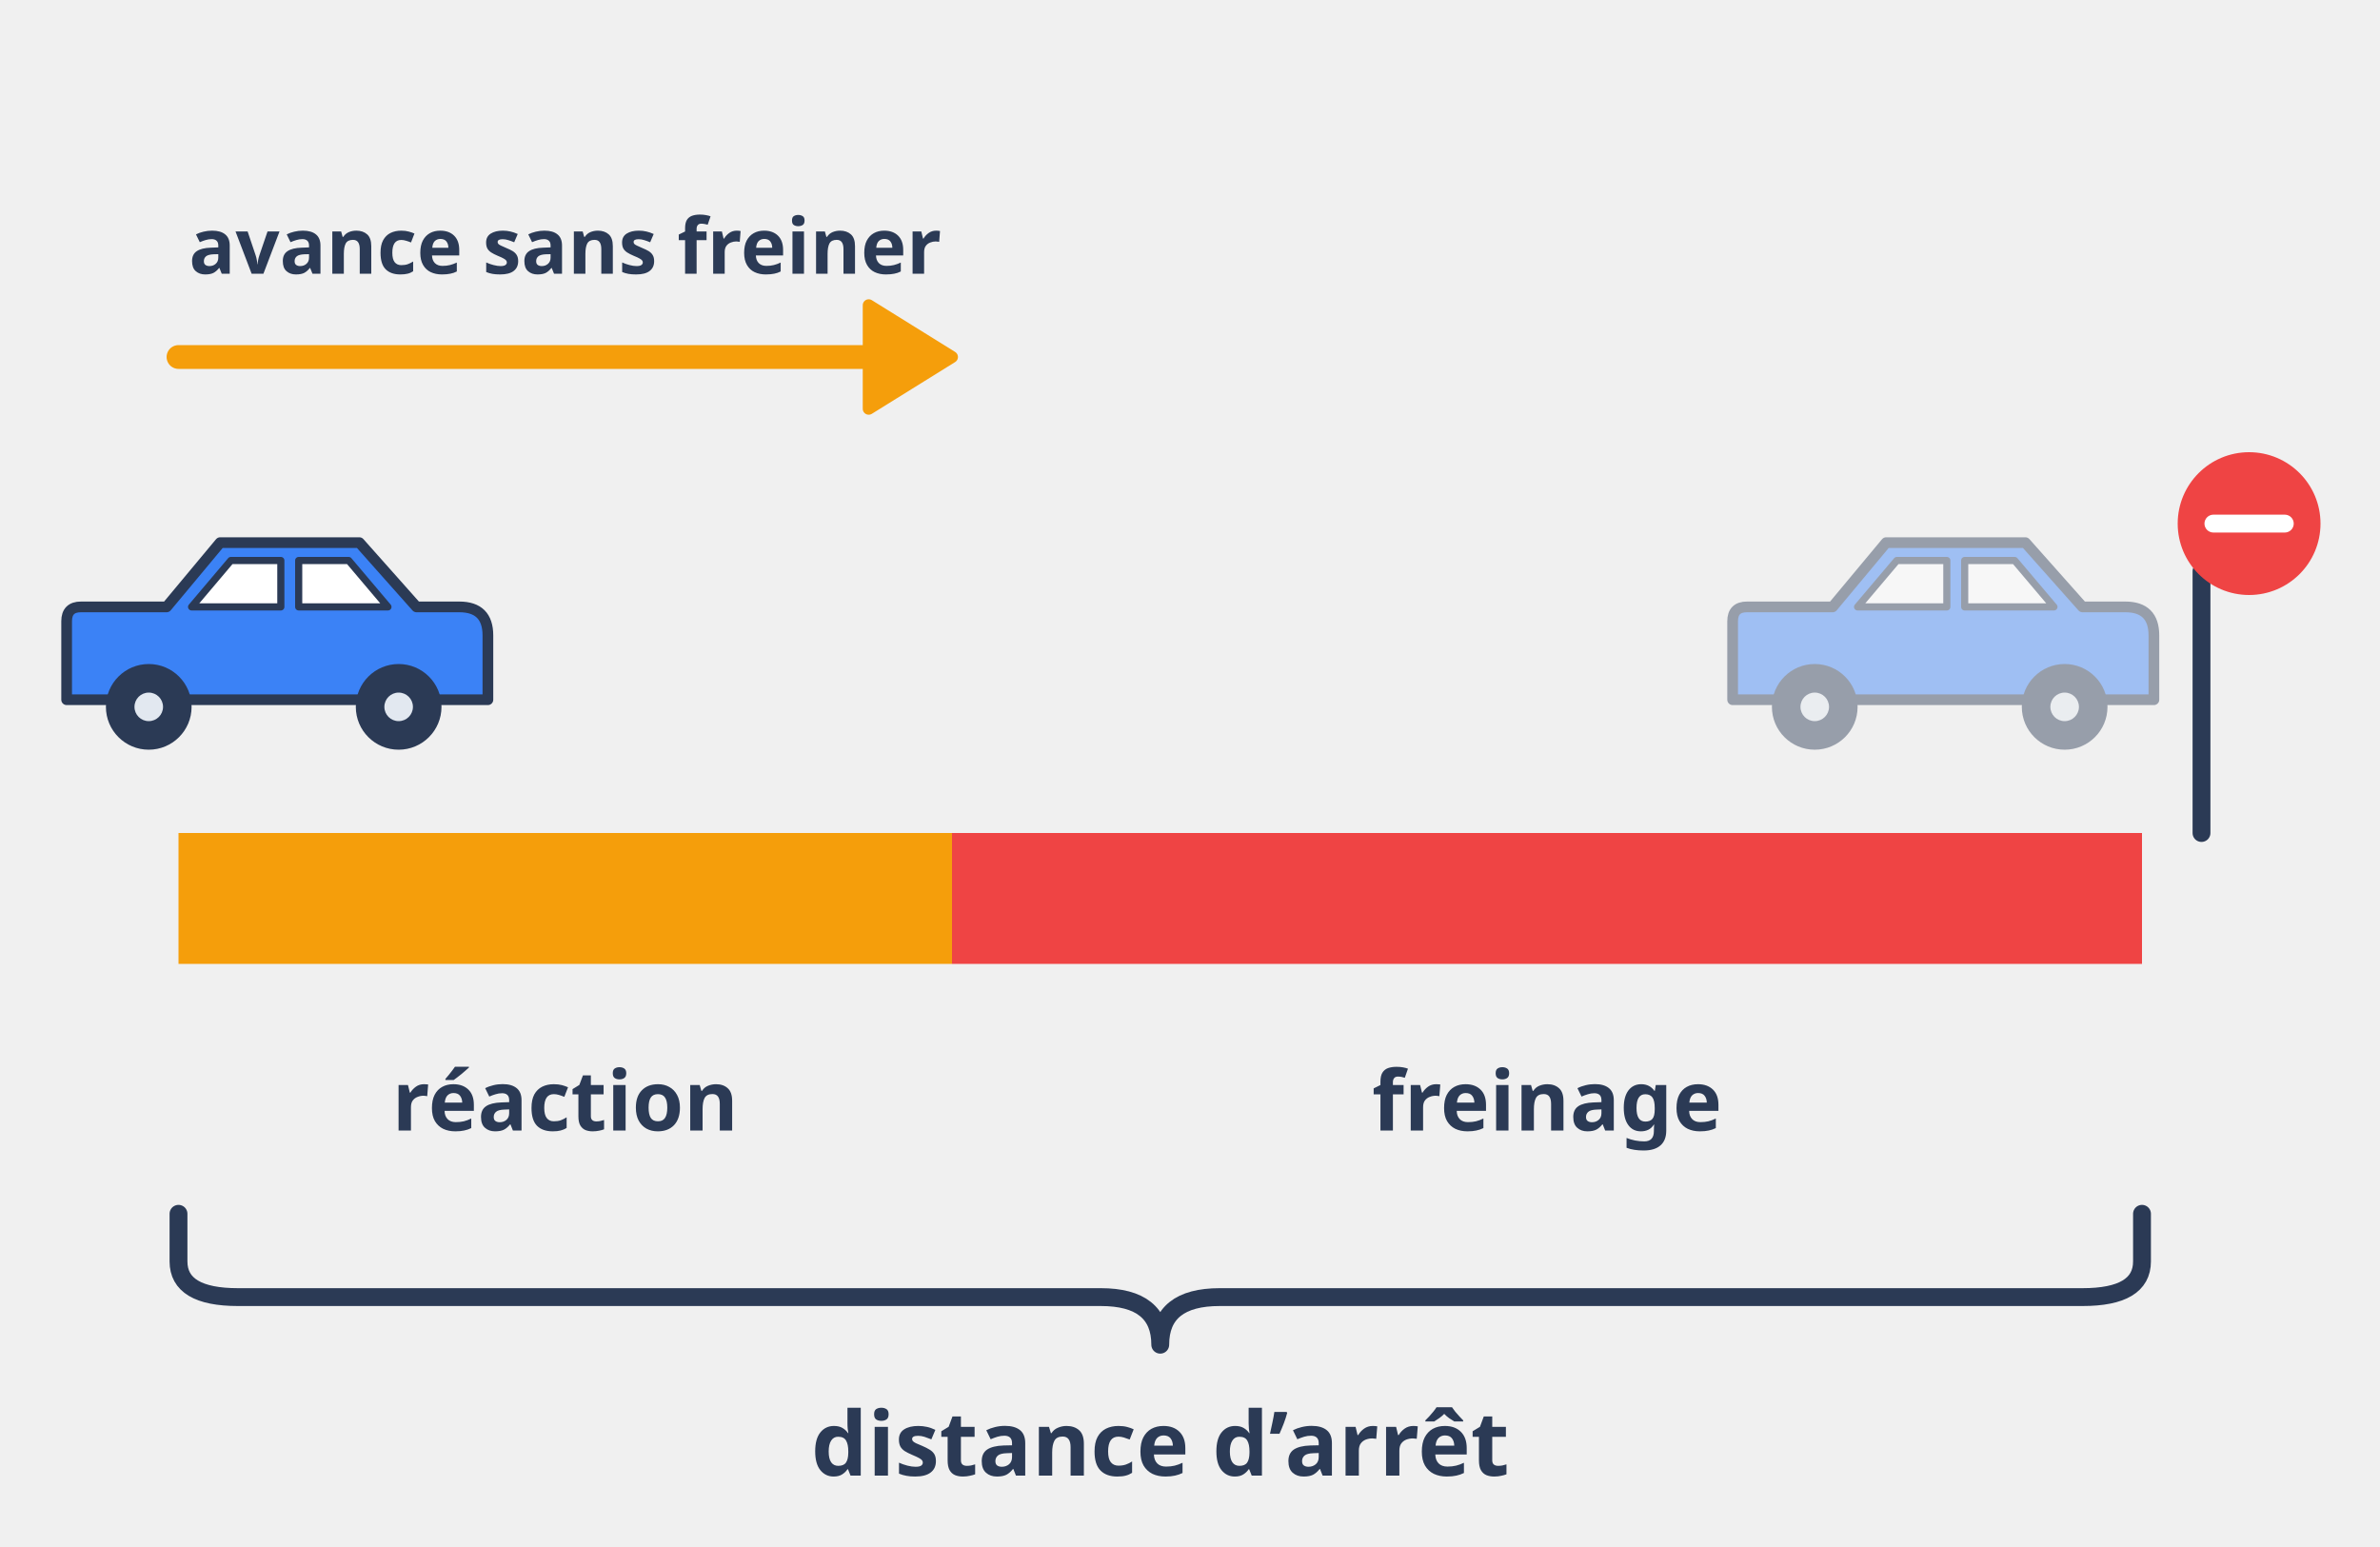
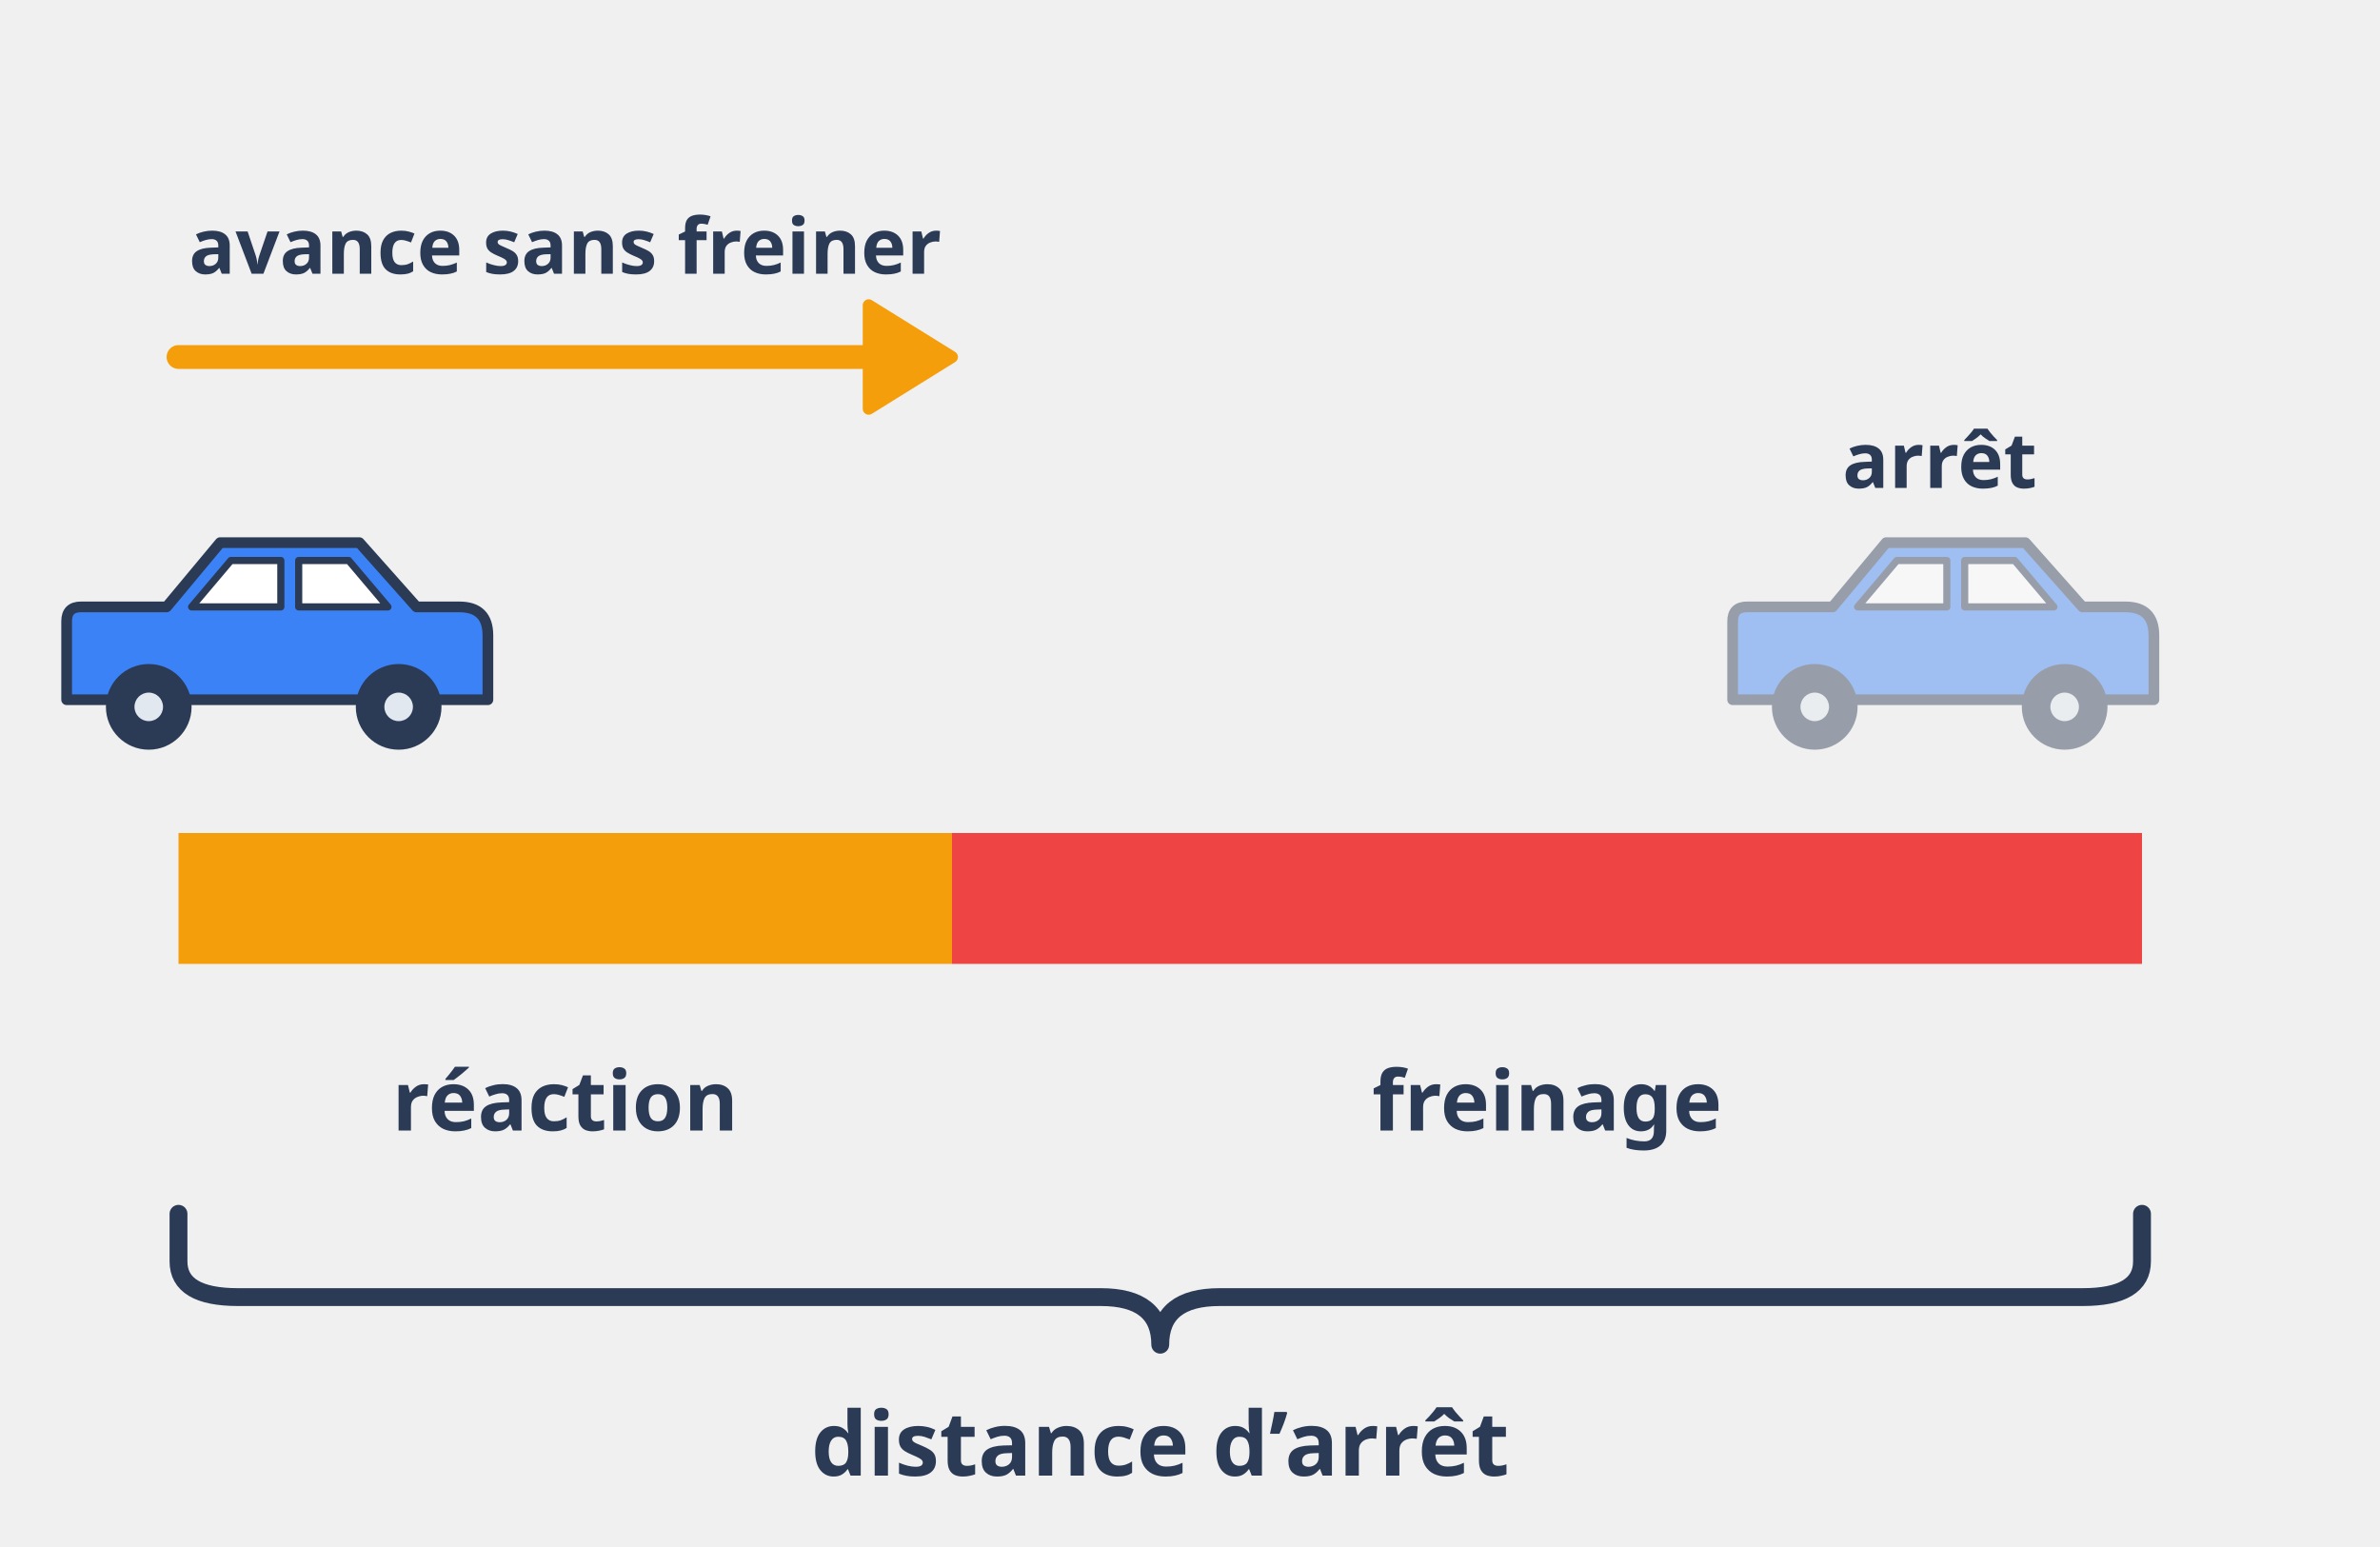
<svg xmlns="http://www.w3.org/2000/svg" viewBox="0 0 400 260" role="img">
  <style>@media (prefers-reduced-motion: reduce){*{animation:none!important}}</style>
  <g font-family="system-ui, sans-serif" font-weight="600" text-anchor="middle" stroke-linecap="round" stroke-linejoin="round">
    <g transform="translate(10 126) scale(0.6)">
      <path d="M2 -14V-36Q2 -40 6 -40H30L45 -58H84L100 -40H112Q120 -40 120 -32V-14Z" fill="#3B82F6" stroke="#2B3A55" stroke-width="3" />
      <path d="M37 -40L48 -53H62V-40ZM67 -40V-53H81L92 -40Z" fill="#FFFFFF" stroke="#2B3A55" stroke-width="2" />
      <circle cx="25" cy="-12" r="12" fill="#2B3A55" />
      <circle cx="25" cy="-12" r="4" fill="#E2E8F0" />
      <circle cx="95" cy="-12" r="12" fill="#2B3A55" />
      <circle cx="95" cy="-12" r="4" fill="#E2E8F0" />
    </g>
    <g opacity=".45">
      <g transform="translate(290 126) scale(0.6)">
        <path d="M2 -14V-36Q2 -40 6 -40H30L45 -58H84L100 -40H112Q120 -40 120 -32V-14Z" fill="#3B82F6" stroke="#2B3A55" stroke-width="3" />
        <path d="M37 -40L48 -53H62V-40ZM67 -40V-53H81L92 -40Z" fill="#FFFFFF" stroke="#2B3A55" stroke-width="2" />
        <circle cx="25" cy="-12" r="12" fill="#2B3A55" />
        <circle cx="25" cy="-12" r="4" fill="#E2E8F0" />
        <circle cx="95" cy="-12" r="12" fill="#2B3A55" />
        <circle cx="95" cy="-12" r="4" fill="#E2E8F0" />
      </g>
    </g>
    <rect x="30" y="140" width="130" height="22" fill="#F59E0B" />
    <rect x="160" y="140" width="200" height="22" fill="#EF4444" />
    <text x="95" y="190" font-size="14" fill="#2B3A55">réaction</text>
    <text x="260" y="190" font-size="14" fill="#2B3A55">freinage</text>
    <path d="M30 204V212Q30 218 40 218H185Q195 218 195 226Q195 218 205 218H350Q360 218 360 212V204" stroke="#2B3A55" stroke-width="3" fill="none" />
    <text x="195" y="248" font-size="15" fill="#2B3A55">distance d’arrêt</text>
-     <path d="M370 96V140" stroke="#2B3A55" stroke-width="3" />
-     <circle cx="378" cy="88" r="12" fill="#EF4444" />
-     <path d="M372 88H384" stroke="#FFFFFF" stroke-width="3" />
+     <text x="326" y="82" font-size="13" fill="#2B3A55">arrêt</text>
    <line x1="30" y1="60" x2="147" y2="60" stroke="#F59E0B" stroke-width="4" />
    <polygon points="160,60 146,68.7 146,51.3" fill="#F59E0B" stroke="#F59E0B" stroke-width="2" />
    <text x="95" y="46" font-size="13" fill="#2B3A55">avance sans freiner</text>
  </g>
</svg>
